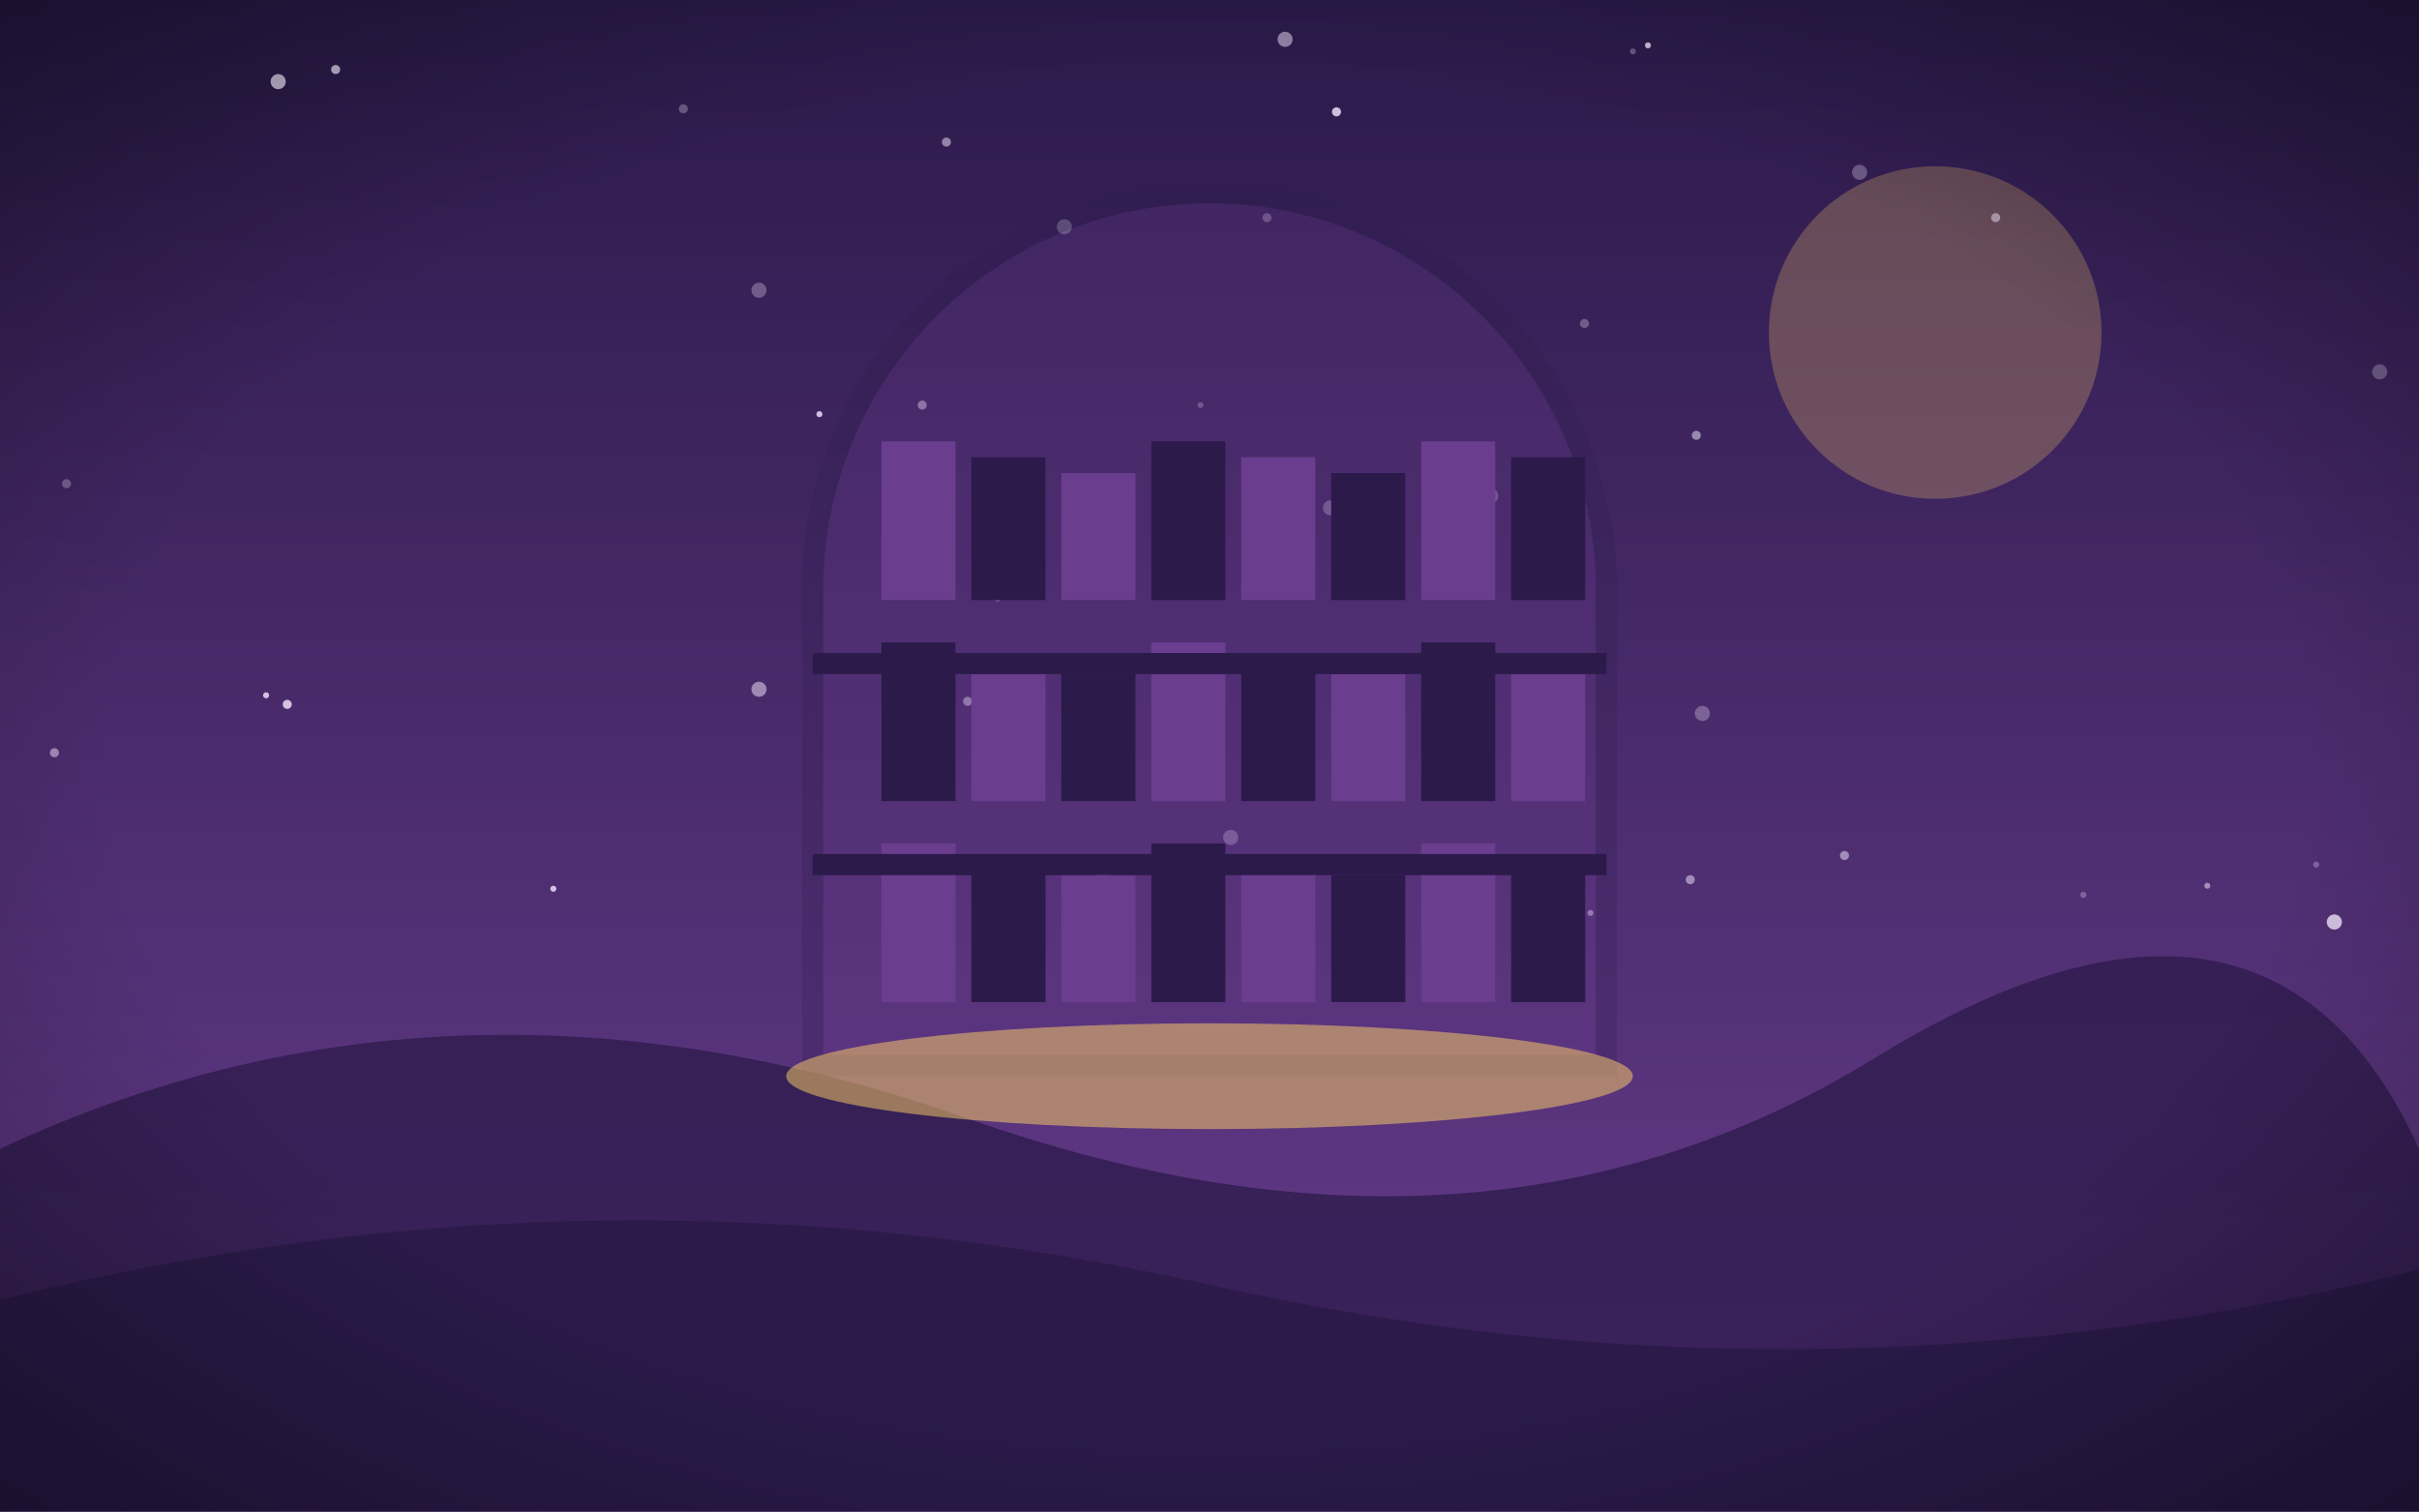
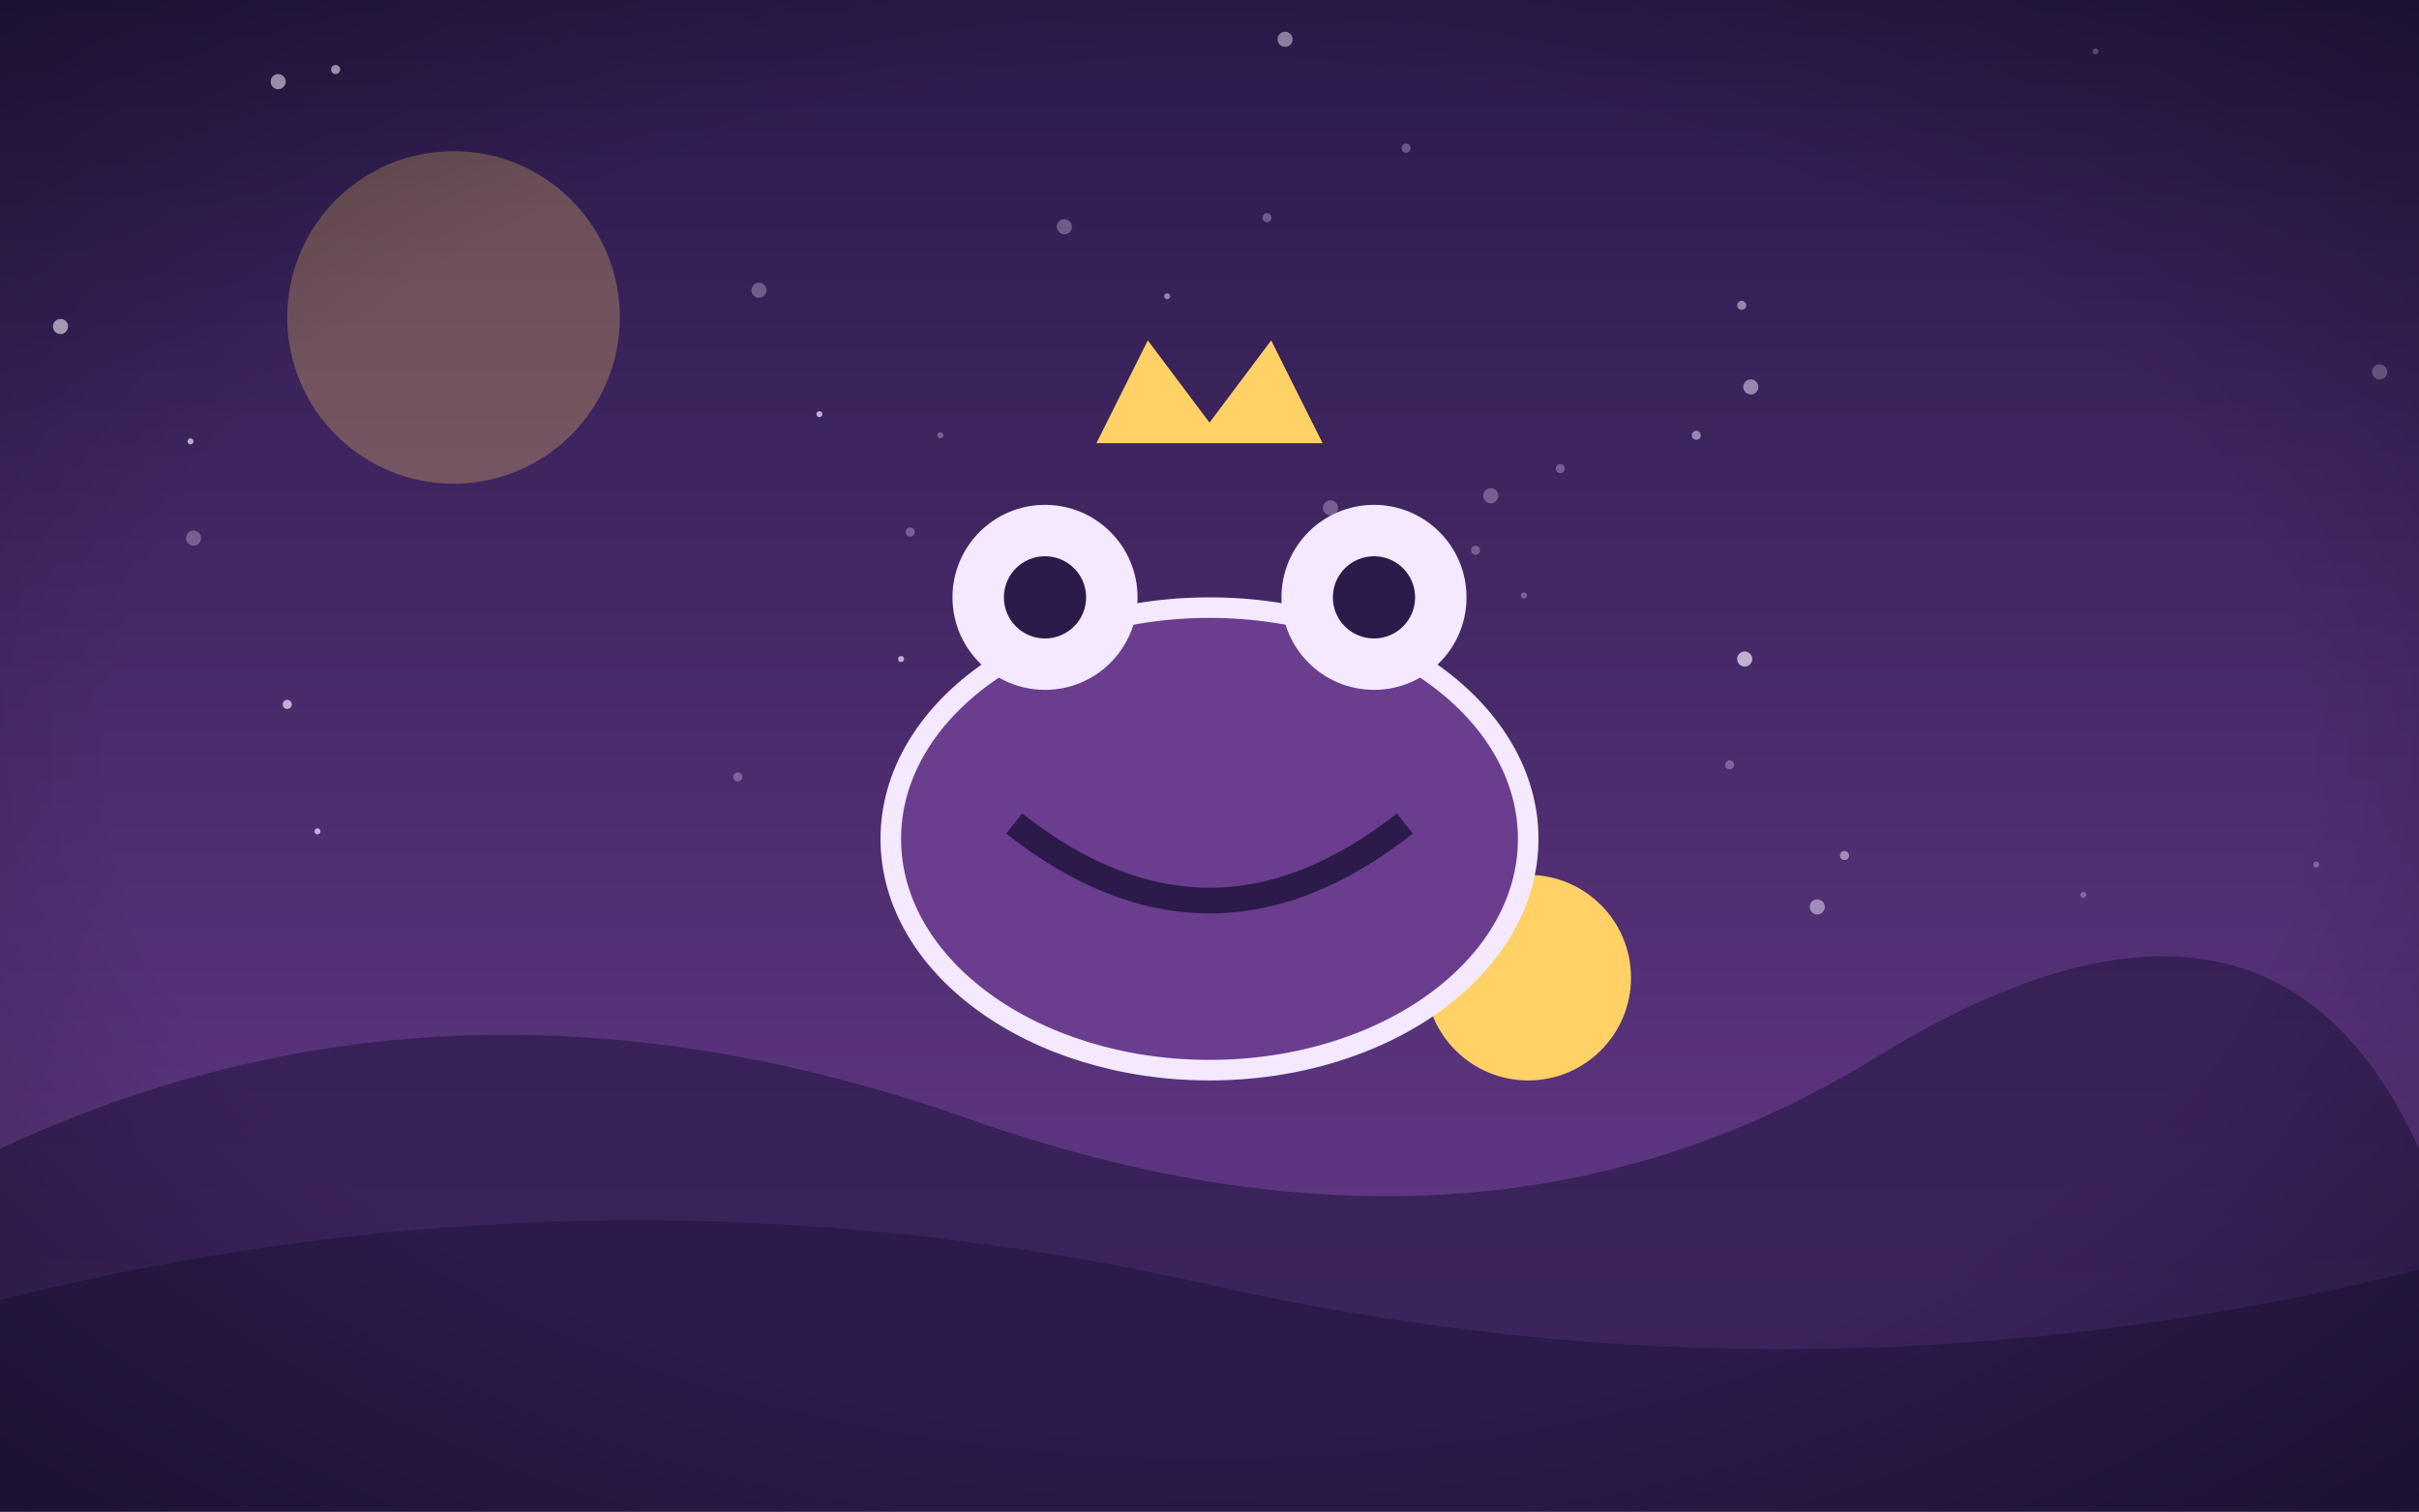
<svg xmlns="http://www.w3.org/2000/svg" viewBox="0 0 800 500" width="800" height="500">
  <defs>
    <linearGradient id="g" x1="0" y1="0" x2="0" y2="1">
      <stop offset="0" stop-color="#2b1a4a" />
      <stop offset="1" stop-color="#6a3d8f" />
    </linearGradient>
    <radialGradient id="v" cx=".5" cy=".5" r=".75">
      <stop offset=".6" stop-color="#000" stop-opacity="0" />
-       <stop offset="1" stop-color="#000" stop-opacity=".45" />
+       <stop offset="1" stop-color="#000" stop-opacity=".4" />
    </radialGradient>
  </defs>
  <rect width="800" height="500" fill="url(#g)" />
-   <circle cx="640" cy="110" r="55" fill="#ffd166" opacity=".25" />
-   <circle cx="772" cy="305" r="2.5" fill="#f4e9ff" opacity="0.8" />
-   <circle cx="442" cy="37" r="1.5" fill="#f4e9ff" opacity="0.8" />
-   <circle cx="183" cy="294" r="1" fill="#f4e9ff" opacity="0.8" />
-   <circle cx="330" cy="198" r="1" fill="#f4e9ff" opacity="0.3" />
-   <circle cx="320" cy="232" r="1.5" fill="#f4e9ff" opacity="0.5" />
-   <circle cx="615" cy="57" r="2.5" fill="#f4e9ff" opacity="0.3" />
-   <circle cx="545" cy="15" r="1" fill="#f4e9ff" opacity="0.8" />
-   <circle cx="730" cy="293" r="1" fill="#f4e9ff" opacity="0.5" />
-   <circle cx="484" cy="238" r="2.5" fill="#f4e9ff" opacity="0.3" />
-   <circle cx="559" cy="291" r="1.5" fill="#f4e9ff" opacity="0.5" />
-   <circle cx="22" cy="160" r="1.5" fill="#f4e9ff" opacity="0.3" />
-   <circle cx="18" cy="249" r="1.5" fill="#f4e9ff" opacity="0.5" />
-   <circle cx="226" cy="36" r="1.5" fill="#f4e9ff" opacity="0.3" />
-   <circle cx="540" cy="17" r="1" fill="#f4e9ff" opacity="0.3" />
+   <circle cx="150" cy="105" r="55" fill="#ffd166" opacity=".28" />
+   <circle cx="577" cy="218" r="2.5" fill="#f4e9ff" opacity="0.7" />
+   <circle cx="465" cy="49" r="1.5" fill="#f4e9ff" opacity="0.3" />
+   <circle cx="244" cy="257" r="1.5" fill="#f4e9ff" opacity="0.3" />
+   <circle cx="382" cy="316" r="1" fill="#f4e9ff" opacity="0.7" />
+   <circle cx="601" cy="300" r="2.5" fill="#f4e9ff" opacity="0.5" />
+   <circle cx="64" cy="178" r="2.5" fill="#f4e9ff" opacity="0.3" />
+   <circle cx="579" cy="128" r="2.5" fill="#f4e9ff" opacity="0.5" />
+   <circle cx="386" cy="98" r="1" fill="#f4e9ff" opacity="0.5" />
+   <circle cx="454" cy="192" r="1.5" fill="#f4e9ff" opacity="0.7" />
+   <circle cx="105" cy="275" r="1" fill="#f4e9ff" opacity="0.7" />
+   <circle cx="20" cy="108" r="2.5" fill="#f4e9ff" opacity="0.7" />
+   <circle cx="576" cy="101" r="1.5" fill="#f4e9ff" opacity="0.5" />
+   <circle cx="466" cy="268" r="1" fill="#f4e9ff" opacity="0.7" />
+   <circle cx="572" cy="253" r="1.5" fill="#f4e9ff" opacity="0.3" />
+   <circle cx="311" cy="144" r="1" fill="#f4e9ff" opacity="0.3" />
+   <circle cx="488" cy="182" r="1.5" fill="#f4e9ff" opacity="0.3" />
+   <circle cx="63" cy="146" r="1" fill="#f4e9ff" opacity="0.7" />
+   <circle cx="693" cy="17" r="1" fill="#f4e9ff" opacity="0.3" />
  <circle cx="493" cy="164" r="2.5" fill="#f4e9ff" opacity="0.3" />
-   <circle cx="111" cy="23" r="1.5" fill="#f4e9ff" opacity="0.8" />
+   <circle cx="111" cy="23" r="1.5" fill="#f4e9ff" opacity="0.7" />
  <circle cx="787" cy="123" r="2.5" fill="#f4e9ff" opacity="0.3" />
  <circle cx="419" cy="72" r="1.5" fill="#f4e9ff" opacity="0.3" />
  <circle cx="766" cy="286" r="1" fill="#f4e9ff" opacity="0.3" />
  <circle cx="561" cy="144" r="1.5" fill="#f4e9ff" opacity="0.5" />
  <circle cx="365" cy="288" r="2.5" fill="#f4e9ff" opacity="0.5" />
  <circle cx="425" cy="13" r="2.5" fill="#f4e9ff" opacity="0.5" />
-   <circle cx="92" cy="27" r="2.5" fill="#f4e9ff" opacity="0.8" />
+   <circle cx="92" cy="27" r="2.5" fill="#f4e9ff" opacity="0.7" />
  <circle cx="301" cy="176" r="1.5" fill="#f4e9ff" opacity="0.3" />
  <circle cx="352" cy="75" r="2.5" fill="#f4e9ff" opacity="0.3" />
  <circle cx="516" cy="155" r="1.5" fill="#f4e9ff" opacity="0.3" />
-   <circle cx="271" cy="137" r="1" fill="#f4e9ff" opacity="0.8" />
+   <circle cx="271" cy="137" r="1" fill="#f4e9ff" opacity="0.7" />
  <circle cx="440" cy="168" r="2.5" fill="#f4e9ff" opacity="0.3" />
  <circle cx="504" cy="197" r="1" fill="#f4e9ff" opacity="0.3" />
  <circle cx="526" cy="302" r="1" fill="#f4e9ff" opacity="0.5" />
-   <circle cx="95" cy="233" r="1.5" fill="#f4e9ff" opacity="0.8" />
+   <circle cx="95" cy="233" r="1.5" fill="#f4e9ff" opacity="0.7" />
  <circle cx="407" cy="277" r="2.5" fill="#f4e9ff" opacity="0.3" />
  <circle cx="689" cy="296" r="1" fill="#f4e9ff" opacity="0.3" />
  <circle cx="610" cy="283" r="1.5" fill="#f4e9ff" opacity="0.5" />
-   <circle cx="298" cy="218" r="1" fill="#f4e9ff" opacity="0.8" />
+   <circle cx="298" cy="218" r="1" fill="#f4e9ff" opacity="0.7" />
  <circle cx="251" cy="96" r="2.5" fill="#f4e9ff" opacity="0.3" />
-   <circle cx="251" cy="228" r="2.5" fill="#f4e9ff" opacity="0.5" />
-   <circle cx="563" cy="236" r="2.5" fill="#f4e9ff" opacity="0.3" />
-   <circle cx="305" cy="134" r="1.5" fill="#f4e9ff" opacity="0.5" />
-   <circle cx="524" cy="107" r="1.5" fill="#f4e9ff" opacity="0.3" />
-   <circle cx="660" cy="72" r="1.5" fill="#f4e9ff" opacity="0.5" />
-   <circle cx="88" cy="230" r="1" fill="#f4e9ff" opacity="0.8" />
-   <circle cx="397" cy="134" r="1" fill="#f4e9ff" opacity="0.3" />
-   <circle cx="313" cy="47" r="1.5" fill="#f4e9ff" opacity="0.5" />
-   <circle cx="483" cy="174" r="1" fill="#f4e9ff" opacity="0.3" />
-   <path d="M0,380 Q150,310 320,370 T620,350 T800,380 V500 H0Z" fill="#2b1a4a" opacity=".75" />
+   <path d="M0,380 Q150,310 320,370 T620,350 T800,380 V500 H0Z" fill="#2b1a4a" opacity=".7" />
  <path d="M0,430 Q200,380 400,425 T800,420 V500 H0Z" fill="#2b1a4a" />
-   <g transform="translate(400,230) scale(1.75)">
-     <path d="M-75,70 V-20 A75,75 0 0 1 75,-20 V70Z" fill="#6a3d8f" opacity=".25" stroke="#2b1a4a" stroke-width="4" />
-     <rect x="-62" y="-48" width="14" height="30" fill="#6a3d8f" />
-     <rect x="-45" y="-45" width="14" height="27" fill="#2b1a4a" />
-     <rect x="-28" y="-42" width="14" height="24" fill="#6a3d8f" />
-     <rect x="-11" y="-48" width="14" height="30" fill="#2b1a4a" />
-     <rect x="6" y="-45" width="14" height="27" fill="#6a3d8f" />
-     <rect x="23" y="-42" width="14" height="24" fill="#2b1a4a" />
-     <rect x="40" y="-48" width="14" height="30" fill="#6a3d8f" />
-     <rect x="57" y="-45" width="14" height="27" fill="#2b1a4a" />
-     <rect x="-62" y="-10" width="14" height="30" fill="#2b1a4a" />
-     <rect x="-45" y="-7" width="14" height="27" fill="#6a3d8f" />
-     <rect x="-28" y="-4" width="14" height="24" fill="#2b1a4a" />
-     <rect x="-11" y="-10" width="14" height="30" fill="#6a3d8f" />
-     <rect x="6" y="-7" width="14" height="27" fill="#2b1a4a" />
-     <rect x="23" y="-4" width="14" height="24" fill="#6a3d8f" />
-     <rect x="40" y="-10" width="14" height="30" fill="#2b1a4a" />
-     <rect x="57" y="-7" width="14" height="27" fill="#6a3d8f" />
-     <rect x="-62" y="28" width="14" height="30" fill="#6a3d8f" />
-     <rect x="-45" y="31" width="14" height="27" fill="#2b1a4a" />
-     <rect x="-28" y="34" width="14" height="24" fill="#6a3d8f" />
-     <rect x="-11" y="28" width="14" height="30" fill="#2b1a4a" />
-     <rect x="6" y="31" width="14" height="27" fill="#6a3d8f" />
-     <rect x="23" y="34" width="14" height="24" fill="#2b1a4a" />
-     <rect x="40" y="28" width="14" height="30" fill="#6a3d8f" />
-     <rect x="57" y="31" width="14" height="27" fill="#2b1a4a" />
-     <rect x="-75" y="-8" width="150" height="4" fill="#2b1a4a" />
-     <rect x="-75" y="30" width="150" height="4" fill="#2b1a4a" />
-     <ellipse cy="72" rx="80" ry="10" fill="#ffd166" opacity=".5" />
+   <g transform="translate(400,235) scale(1.7)">
+     <circle cx="62" cy="52" r="20" fill="#ffd166" />
+     <ellipse cy="25" rx="62" ry="45" fill="#6a3d8f" stroke="#f4e9ff" stroke-width="4" />
+     <circle cx="-32" cy="-22" r="18" fill="#f4e9ff" />
+     <circle cx="32" cy="-22" r="18" fill="#f4e9ff" />
+     <circle cx="-32" cy="-22" r="8" fill="#2b1a4a" />
+     <circle cx="32" cy="-22" r="8" fill="#2b1a4a" />
+     <path d="M-38,22 Q0,52 38,22" stroke="#2b1a4a" stroke-width="5" fill="none" />
+     <polygon points="-22,-52 -12,-72 0,-56 12,-72 22,-52" fill="#ffd166" />
  </g>
  <rect width="800" height="500" fill="url(#v)" />
</svg>
